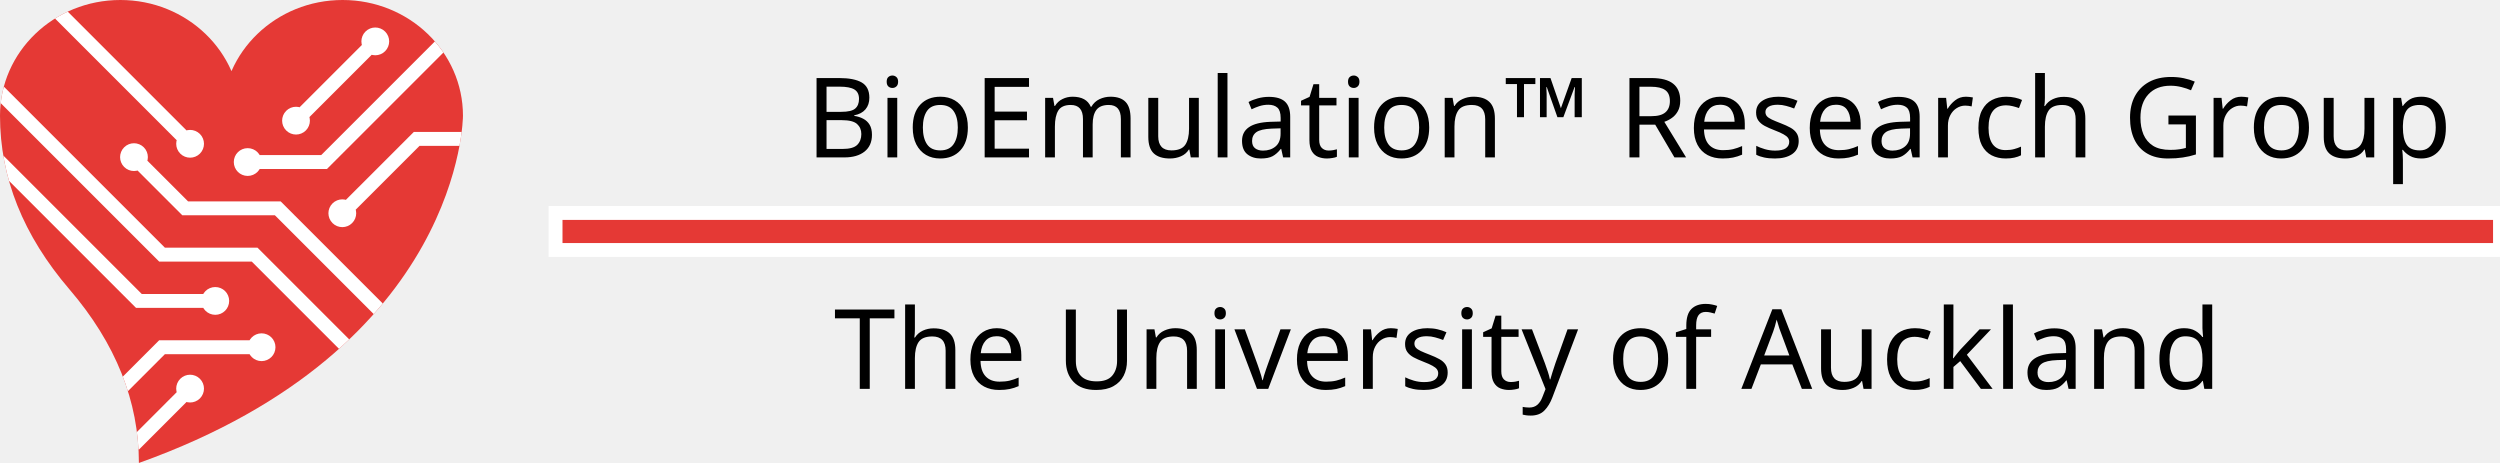
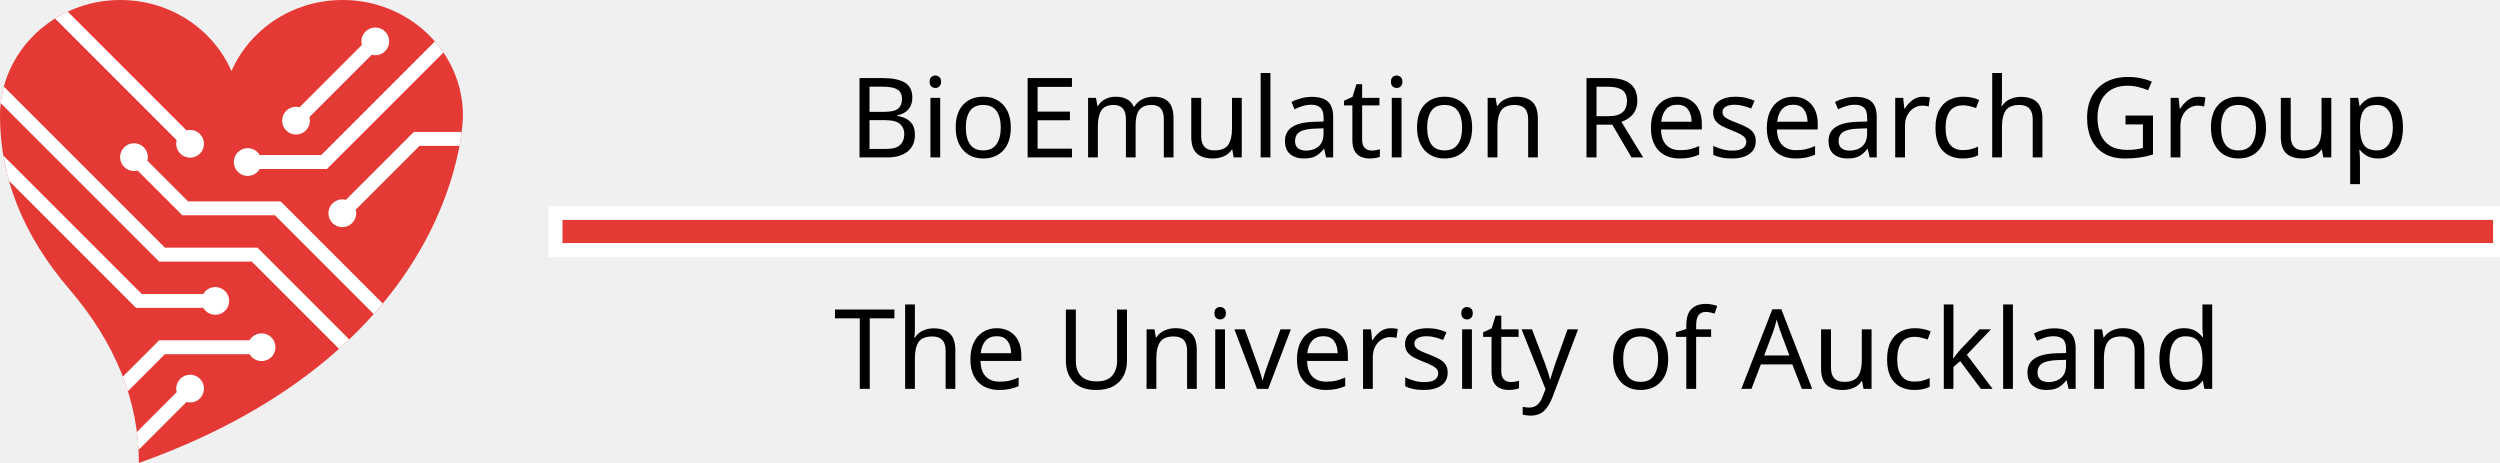
<svg xmlns="http://www.w3.org/2000/svg" version="1.1" x="0px" y="0px" viewBox="0 0 540 100" style="enable-background:new 0 0 540 100;" xml:space="preserve">
  <style type="text/css">
	.symbol_fill{fill:#E53935;}
	.tm{stroke:#E53935;stroke-width:2;stroke-miterlimit:10;}
	.symbol_line{stroke:#FFFFFF;stroke-width:3;stroke-miterlimit:10;}
</style>
  <defs>
    <clipPath id="heart_clip">
      <path d="M48,25          a26,25 0 1 1 52,0    s0,50 -70,75    q0,-20 -15,-37.5    t-15,-37.5          a26,25 0 1 1 52,0          z" />
    </clipPath>
  </defs>
  <g clip-path="url(#heart_clip)">
    <path class="symbol_fill" d="M0,0   l100,0   l0,100   l-100,0   l0,-100   z" />
    <g clip-path="url(#heart_clip)">
      <path class="symbol_line symbol_fill" d="M30,95    l10,-10    a1.5,1.5 0 1 0 -0.001, -0.001    l-10,10    z" />
      <path class="symbol_line symbol_fill" d="M20,90    l15,-15    l20,0    a1.5,1.5 0 1 0 0,-0.001    l-20,0    l-20,20    z" />
      <path class="symbol_line symbol_fill" d="M0,35    l30,30    l15,0    a1.5,1.5 0 1 0 0,-0.001    l-15,0    l-30,-30    z" />
      <path class="symbol_line symbol_fill" d="M-10,10    l45,45    l20,0    l45,45    l-45,-45    l-20,0    l-45,-45    z" />
      <path class="symbol_line symbol_fill" d="M100,85    l-40,-40    l-20,0    l-10,-10    a1.5,1.5 0 1 0 -0.001,0.001    l10,10    l20,0    l40,40    z" />
      <path class="symbol_line symbol_fill" d="M10,0    l30,30    a1.5,1.5 0 1 0 0.001,-0.001    l-30,-30    z" />
      <path class="symbol_line symbol_fill" d="M100,30    l-10,0    l-15,15    a1.5,1.5 0 1 0 0.001,0.001    l15,-15    l10,0    z" />
      <path class="symbol_line symbol_fill" d="M100,5    l-30,30    l-15,0    a1.5,1.5 0 1 0 0,0.001    l15,0    l30,-30    z" />
      <path class="symbol_line symbol_fill" d="M80,10    l-15,15    a1.5,1.5 0 1 0 0.001,0.001    l15,-15    a1.5,1.5 0 1 0 -0.001,-0.001    z" />
    </g>
  </g>
  <g>
    <text x="330" y="34" style="fill:black;" text-anchor="middle" font-family="verdana" font-size="24">
-         BioEmulation™ Research Group
+         BioEmulation Research Group
	</text>
    <path class="symbol_line symbol_fill" d="M120,46   l420,0   l0,8   l-420,0   l0,-8   z" />
    <text x="330" y="84" style="fill:black;" text-anchor="middle" font-family="verdana" font-size="24">The University of Auckland</text>
  </g>
</svg>
